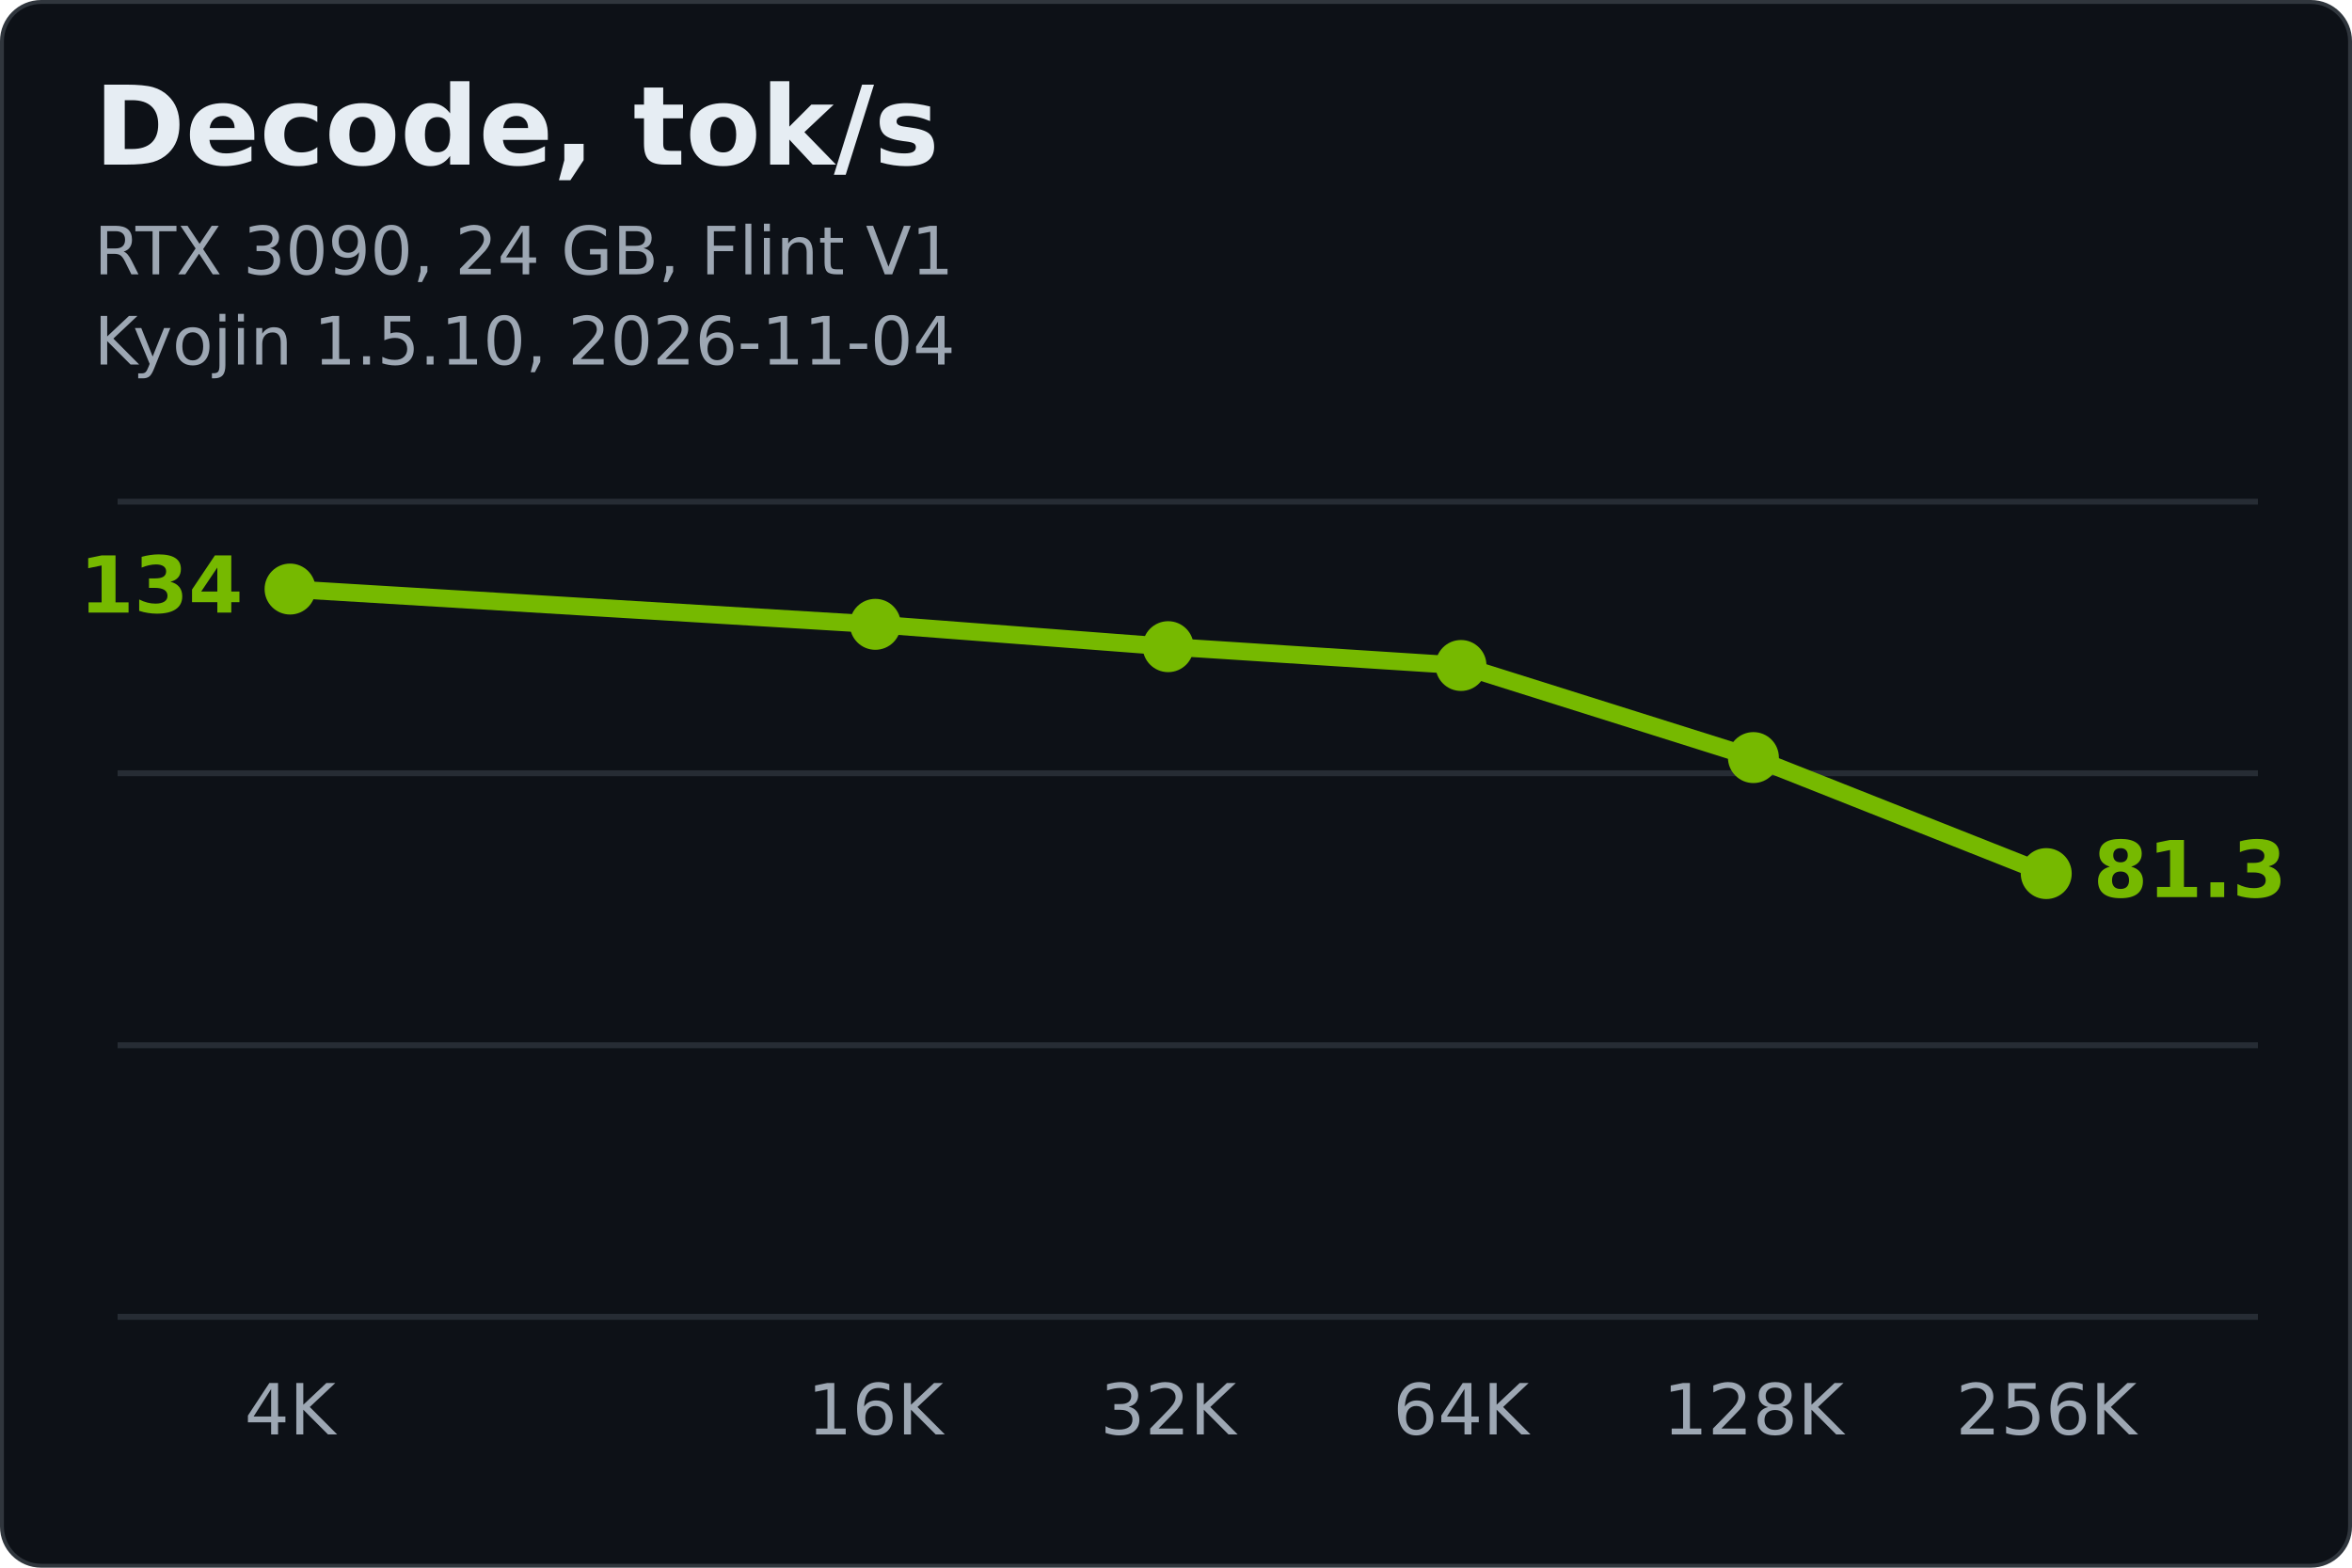
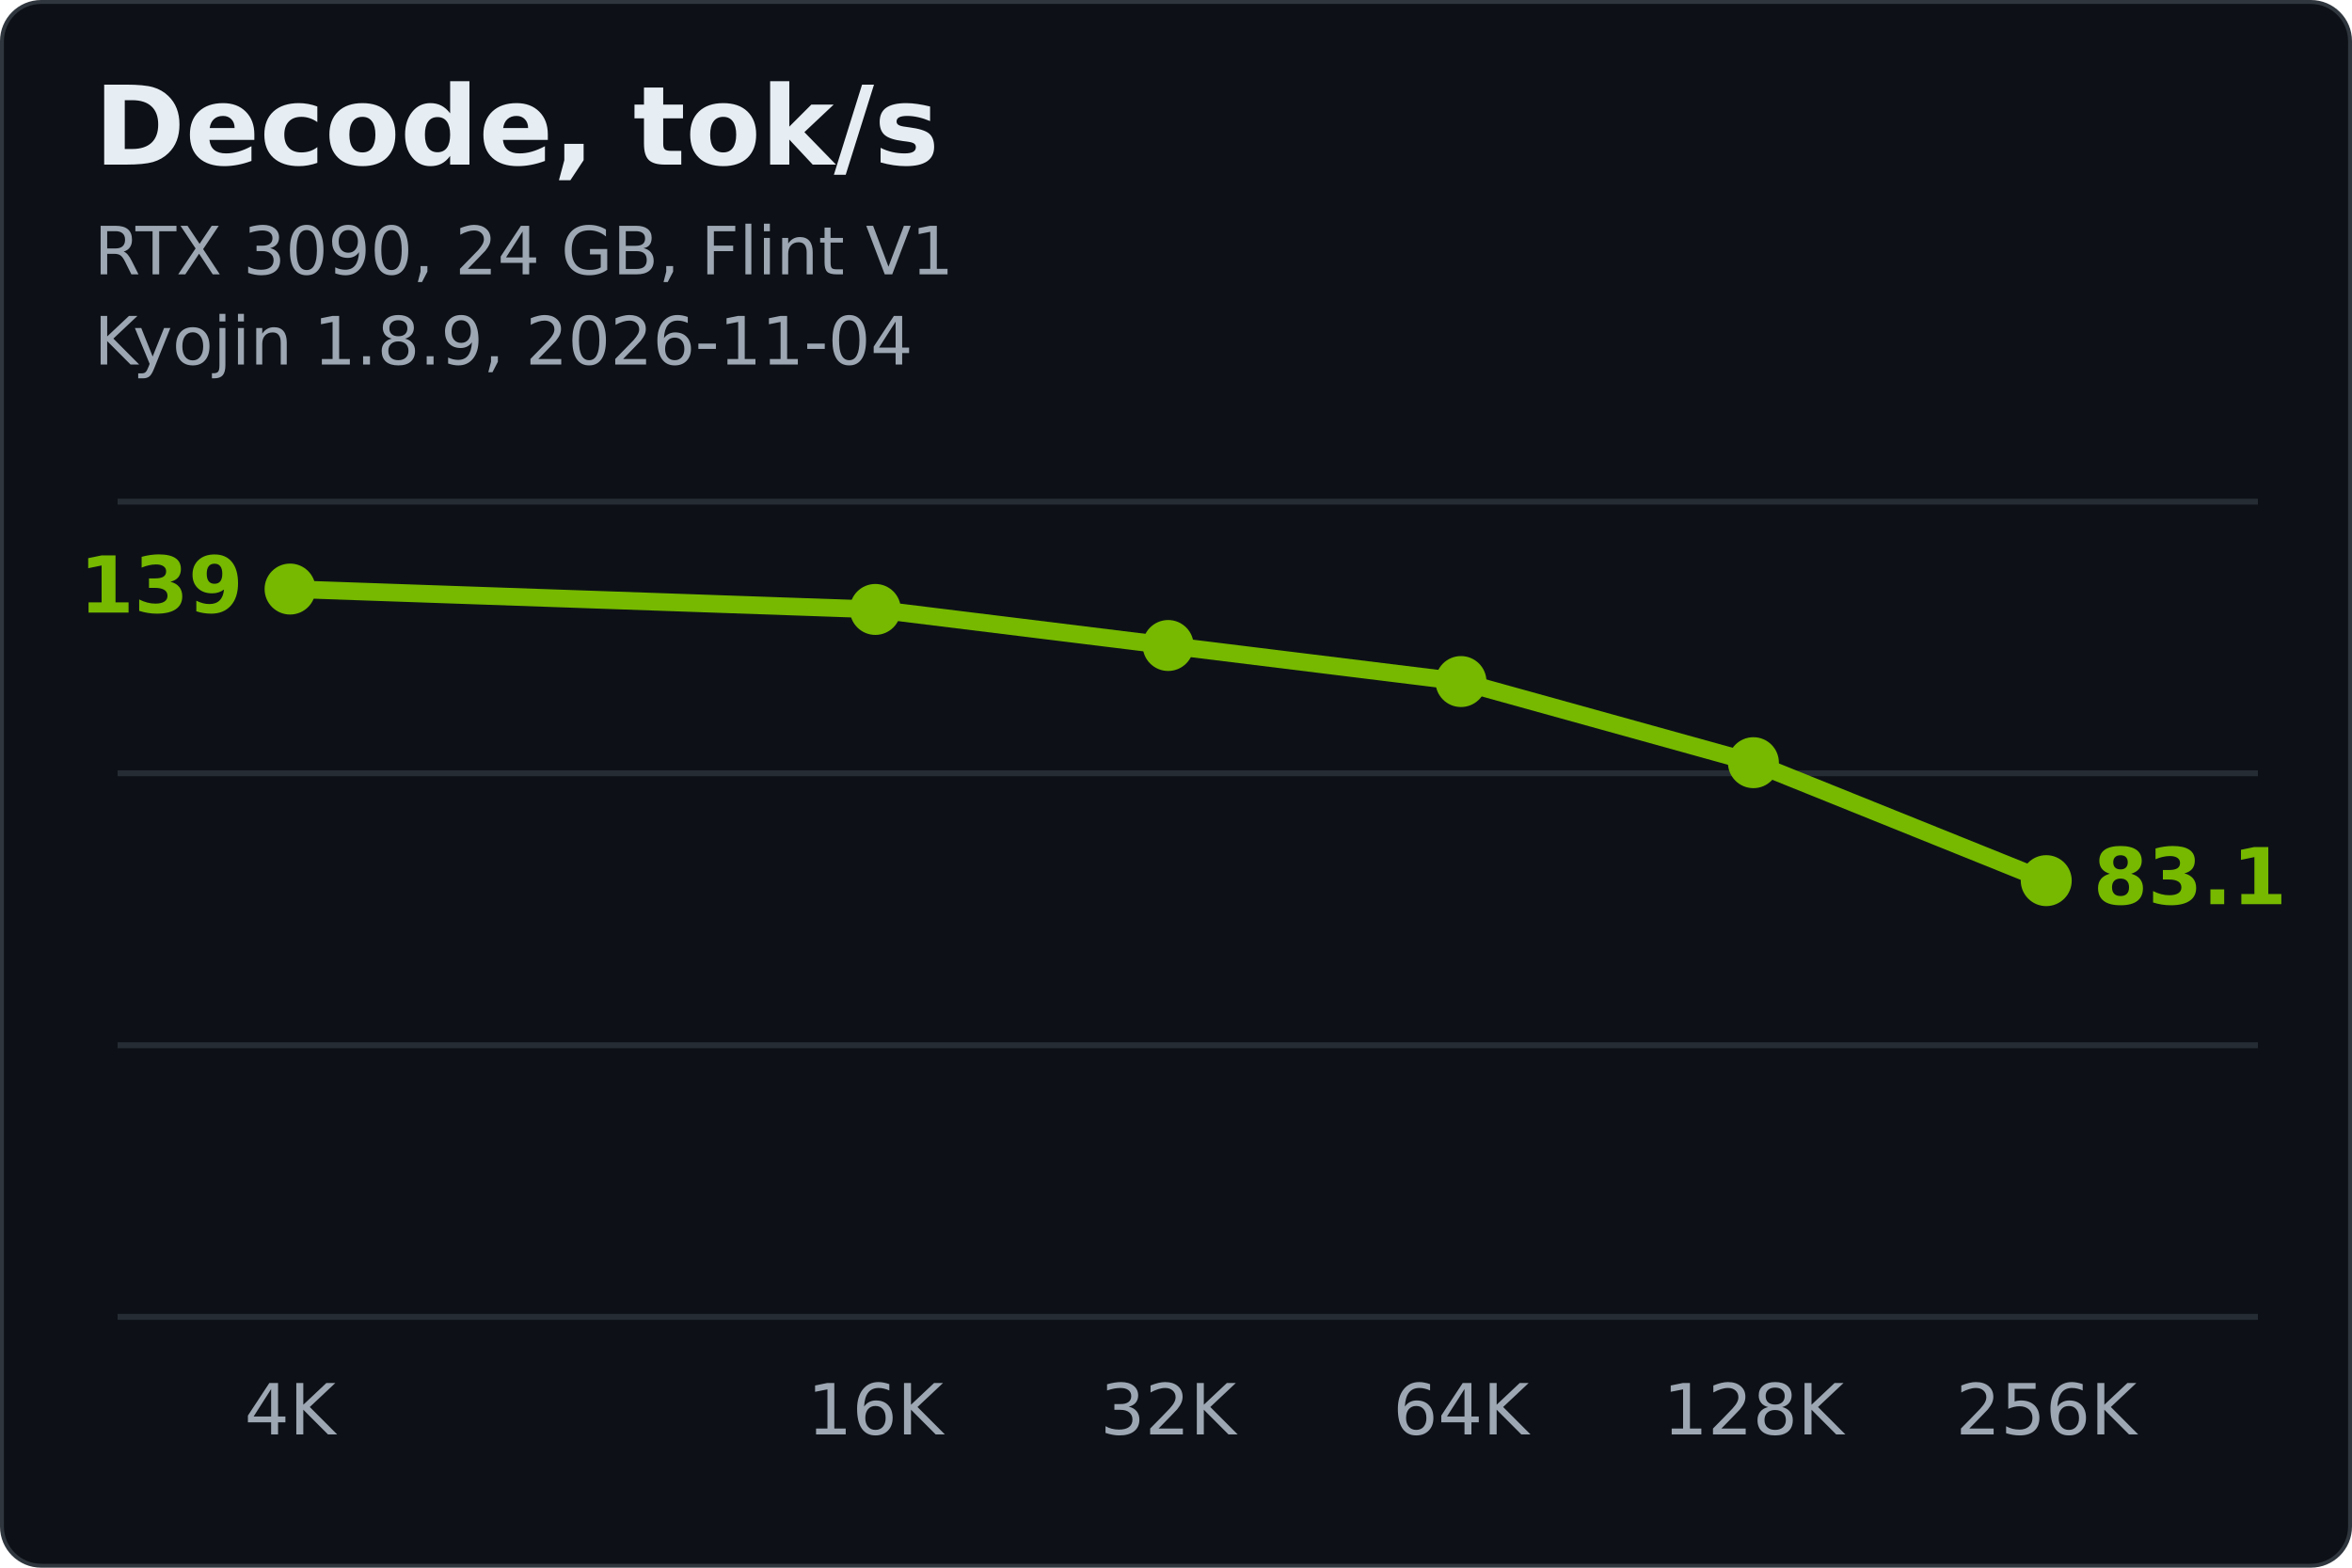
<svg xmlns="http://www.w3.org/2000/svg" width="600" height="400" viewBox="0 0 600 400" font-family="-apple-system,'Segoe UI','Ubuntu Sans','DejaVu Sans',Helvetica,Arial,sans-serif">
  <rect x="0.5" y="0.5" width="599" height="399" rx="10" fill="#0D1117" stroke="#30363D" />
  <text x="24.0" y="42.0" fill="#E6EDF3" font-size="28" text-anchor="start" font-weight="700">Decode, tok/s</text>
  <text x="24.0" y="70.0" fill="#9DA7B3" font-size="17" text-anchor="start" font-weight="400">RTX 3090, 24 GB, Flint V1</text>
-   <text x="24.0" y="93.0" fill="#9DA7B3" font-size="17" text-anchor="start" font-weight="400">Kyojin 1.5.10, 2026-11-04</text>
+   <text x="24.0" y="93.0" fill="#9DA7B3" font-size="17" text-anchor="start" font-weight="400">Kyojin 1.8.9, 2026-11-04</text>
  <line x1="30" x2="576" y1="336.0" y2="336.0" stroke="#262C34" stroke-width="1.5" />
  <line x1="30" x2="576" y1="266.7" y2="266.7" stroke="#262C34" stroke-width="1.5" />
  <line x1="30" x2="576" y1="197.3" y2="197.3" stroke="#262C34" stroke-width="1.5" />
  <line x1="30" x2="576" y1="128.0" y2="128.0" stroke="#262C34" stroke-width="1.5" />
  <text x="74.0" y="366.0" fill="#9DA7B3" font-size="18" text-anchor="middle" font-weight="400">4K</text>
  <text x="223.3" y="366.0" fill="#9DA7B3" font-size="18" text-anchor="middle" font-weight="400">16K</text>
  <text x="298.0" y="366.0" fill="#9DA7B3" font-size="18" text-anchor="middle" font-weight="400">32K</text>
  <text x="372.7" y="366.0" fill="#9DA7B3" font-size="18" text-anchor="middle" font-weight="400">64K</text>
  <text x="447.3" y="366.0" fill="#9DA7B3" font-size="18" text-anchor="middle" font-weight="400">128K</text>
  <text x="522.0" y="366.0" fill="#9DA7B3" font-size="18" text-anchor="middle" font-weight="400">256K</text>
-   <line x1="74.0" y1="150.3" x2="223.3" y2="159.3" stroke="#76B900" stroke-width="4.5" stroke-linecap="round" />
-   <line x1="223.3" y1="159.3" x2="298.0" y2="165.0" stroke="#76B900" stroke-width="4.5" stroke-linecap="round" />
-   <line x1="298.0" y1="165.0" x2="372.7" y2="169.8" stroke="#76B900" stroke-width="4.5" stroke-linecap="round" />
-   <line x1="372.7" y1="169.8" x2="447.3" y2="193.3" stroke="#76B900" stroke-width="4.5" stroke-linecap="round" />
-   <line x1="447.3" y1="193.3" x2="522.0" y2="222.9" stroke="#76B900" stroke-width="4.5" stroke-linecap="round" />
+   <line x1="74.0" y1="150.3" x2="223.3" y2="155.5" stroke="#76B900" stroke-width="4.5" stroke-linecap="round" />
+   <line x1="223.3" y1="155.5" x2="298.0" y2="164.7" stroke="#76B900" stroke-width="4.5" stroke-linecap="round" />
+   <line x1="298.0" y1="164.7" x2="372.7" y2="173.9" stroke="#76B900" stroke-width="4.5" stroke-linecap="round" />
+   <line x1="372.7" y1="173.9" x2="447.3" y2="194.6" stroke="#76B900" stroke-width="4.5" stroke-linecap="round" />
+   <line x1="447.3" y1="194.6" x2="522.0" y2="224.7" stroke="#76B900" stroke-width="4.5" stroke-linecap="round" />
  <circle cx="74.0" cy="150.3" r="6.5" fill="#76B900" />
-   <circle cx="223.3" cy="159.3" r="6.5" fill="#76B900" />
-   <circle cx="298.0" cy="165.0" r="6.5" fill="#76B900" />
-   <circle cx="372.7" cy="169.8" r="6.5" fill="#76B900" />
-   <circle cx="447.3" cy="193.3" r="6.5" fill="#76B900" />
-   <circle cx="522.0" cy="222.9" r="6.5" fill="#76B900" />
-   <text x="62.0" y="156.3" fill="#76B900" font-size="20" text-anchor="end" font-weight="700">134</text>
-   <text x="534.0" y="228.9" fill="#76B900" font-size="20" text-anchor="start" font-weight="700">81.3</text>
+   <circle cx="223.3" cy="155.5" r="6.5" fill="#76B900" />
+   <circle cx="298.0" cy="164.7" r="6.5" fill="#76B900" />
+   <circle cx="372.7" cy="173.9" r="6.5" fill="#76B900" />
+   <circle cx="447.3" cy="194.6" r="6.5" fill="#76B900" />
+   <circle cx="522.0" cy="224.7" r="6.5" fill="#76B900" />
+   <text x="62.0" y="156.3" fill="#76B900" font-size="20" text-anchor="end" font-weight="700">139</text>
+   <text x="534.0" y="230.7" fill="#76B900" font-size="20" text-anchor="start" font-weight="700">83.1</text>
</svg>
